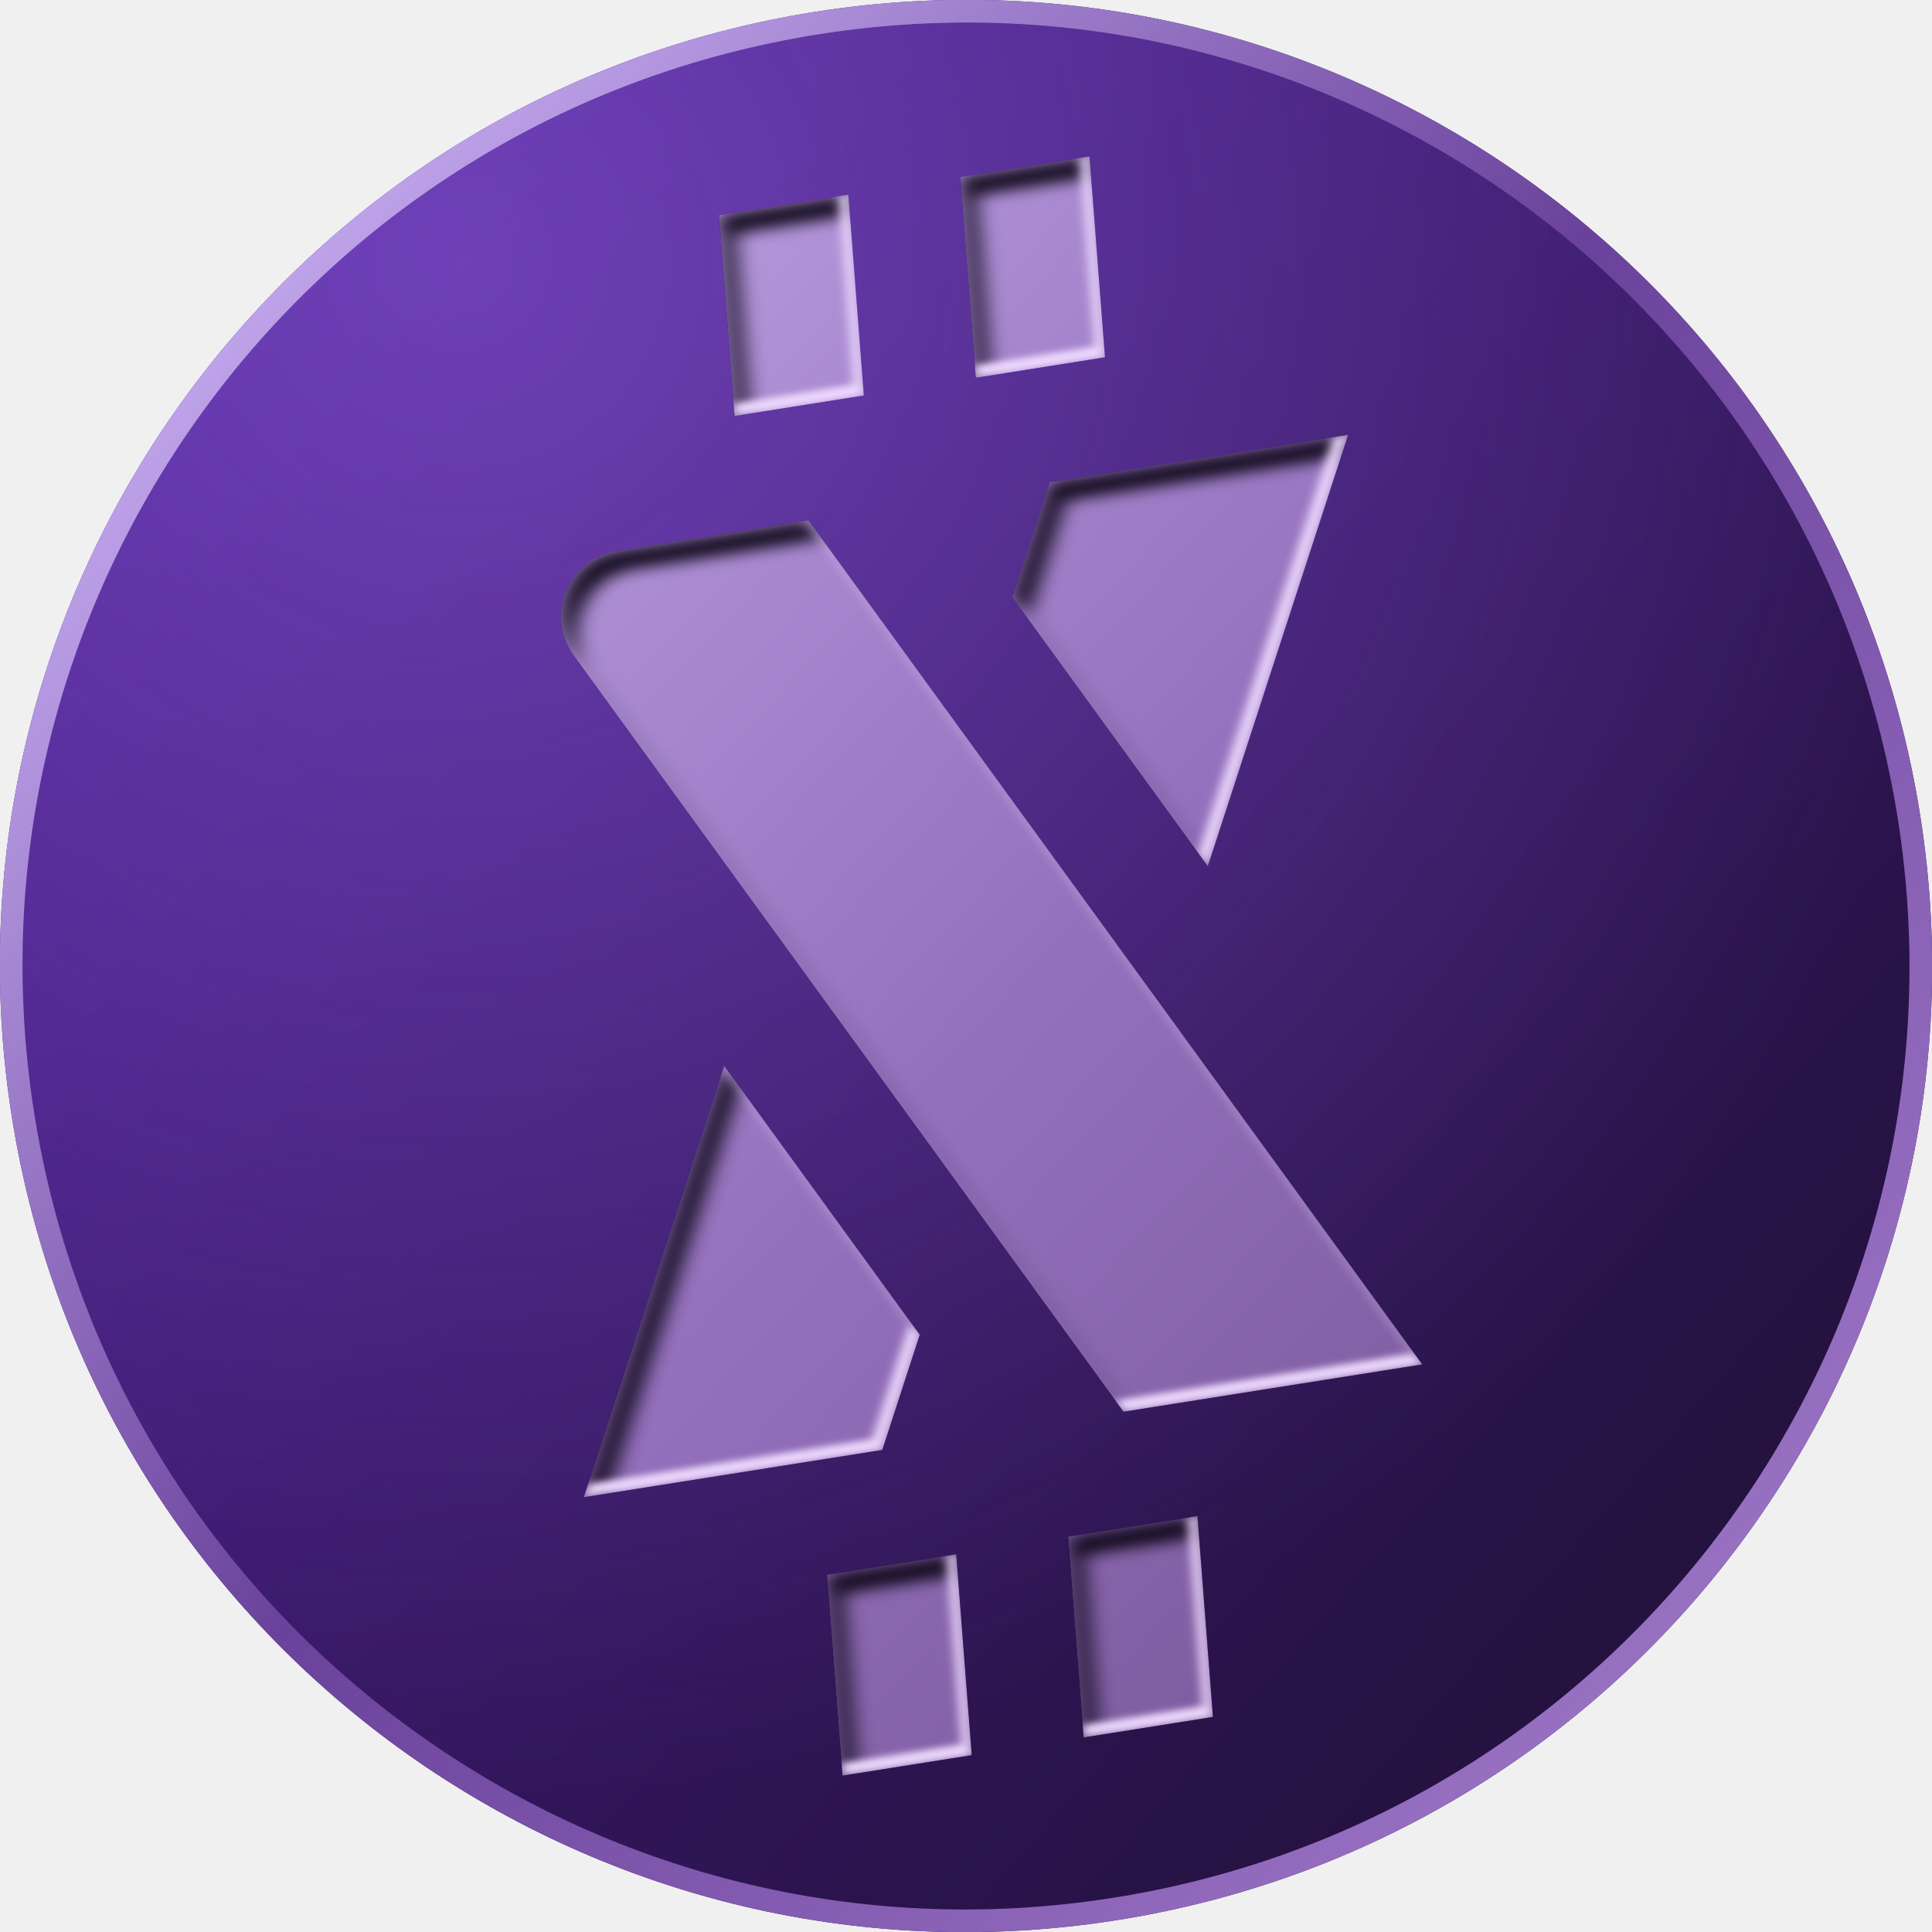
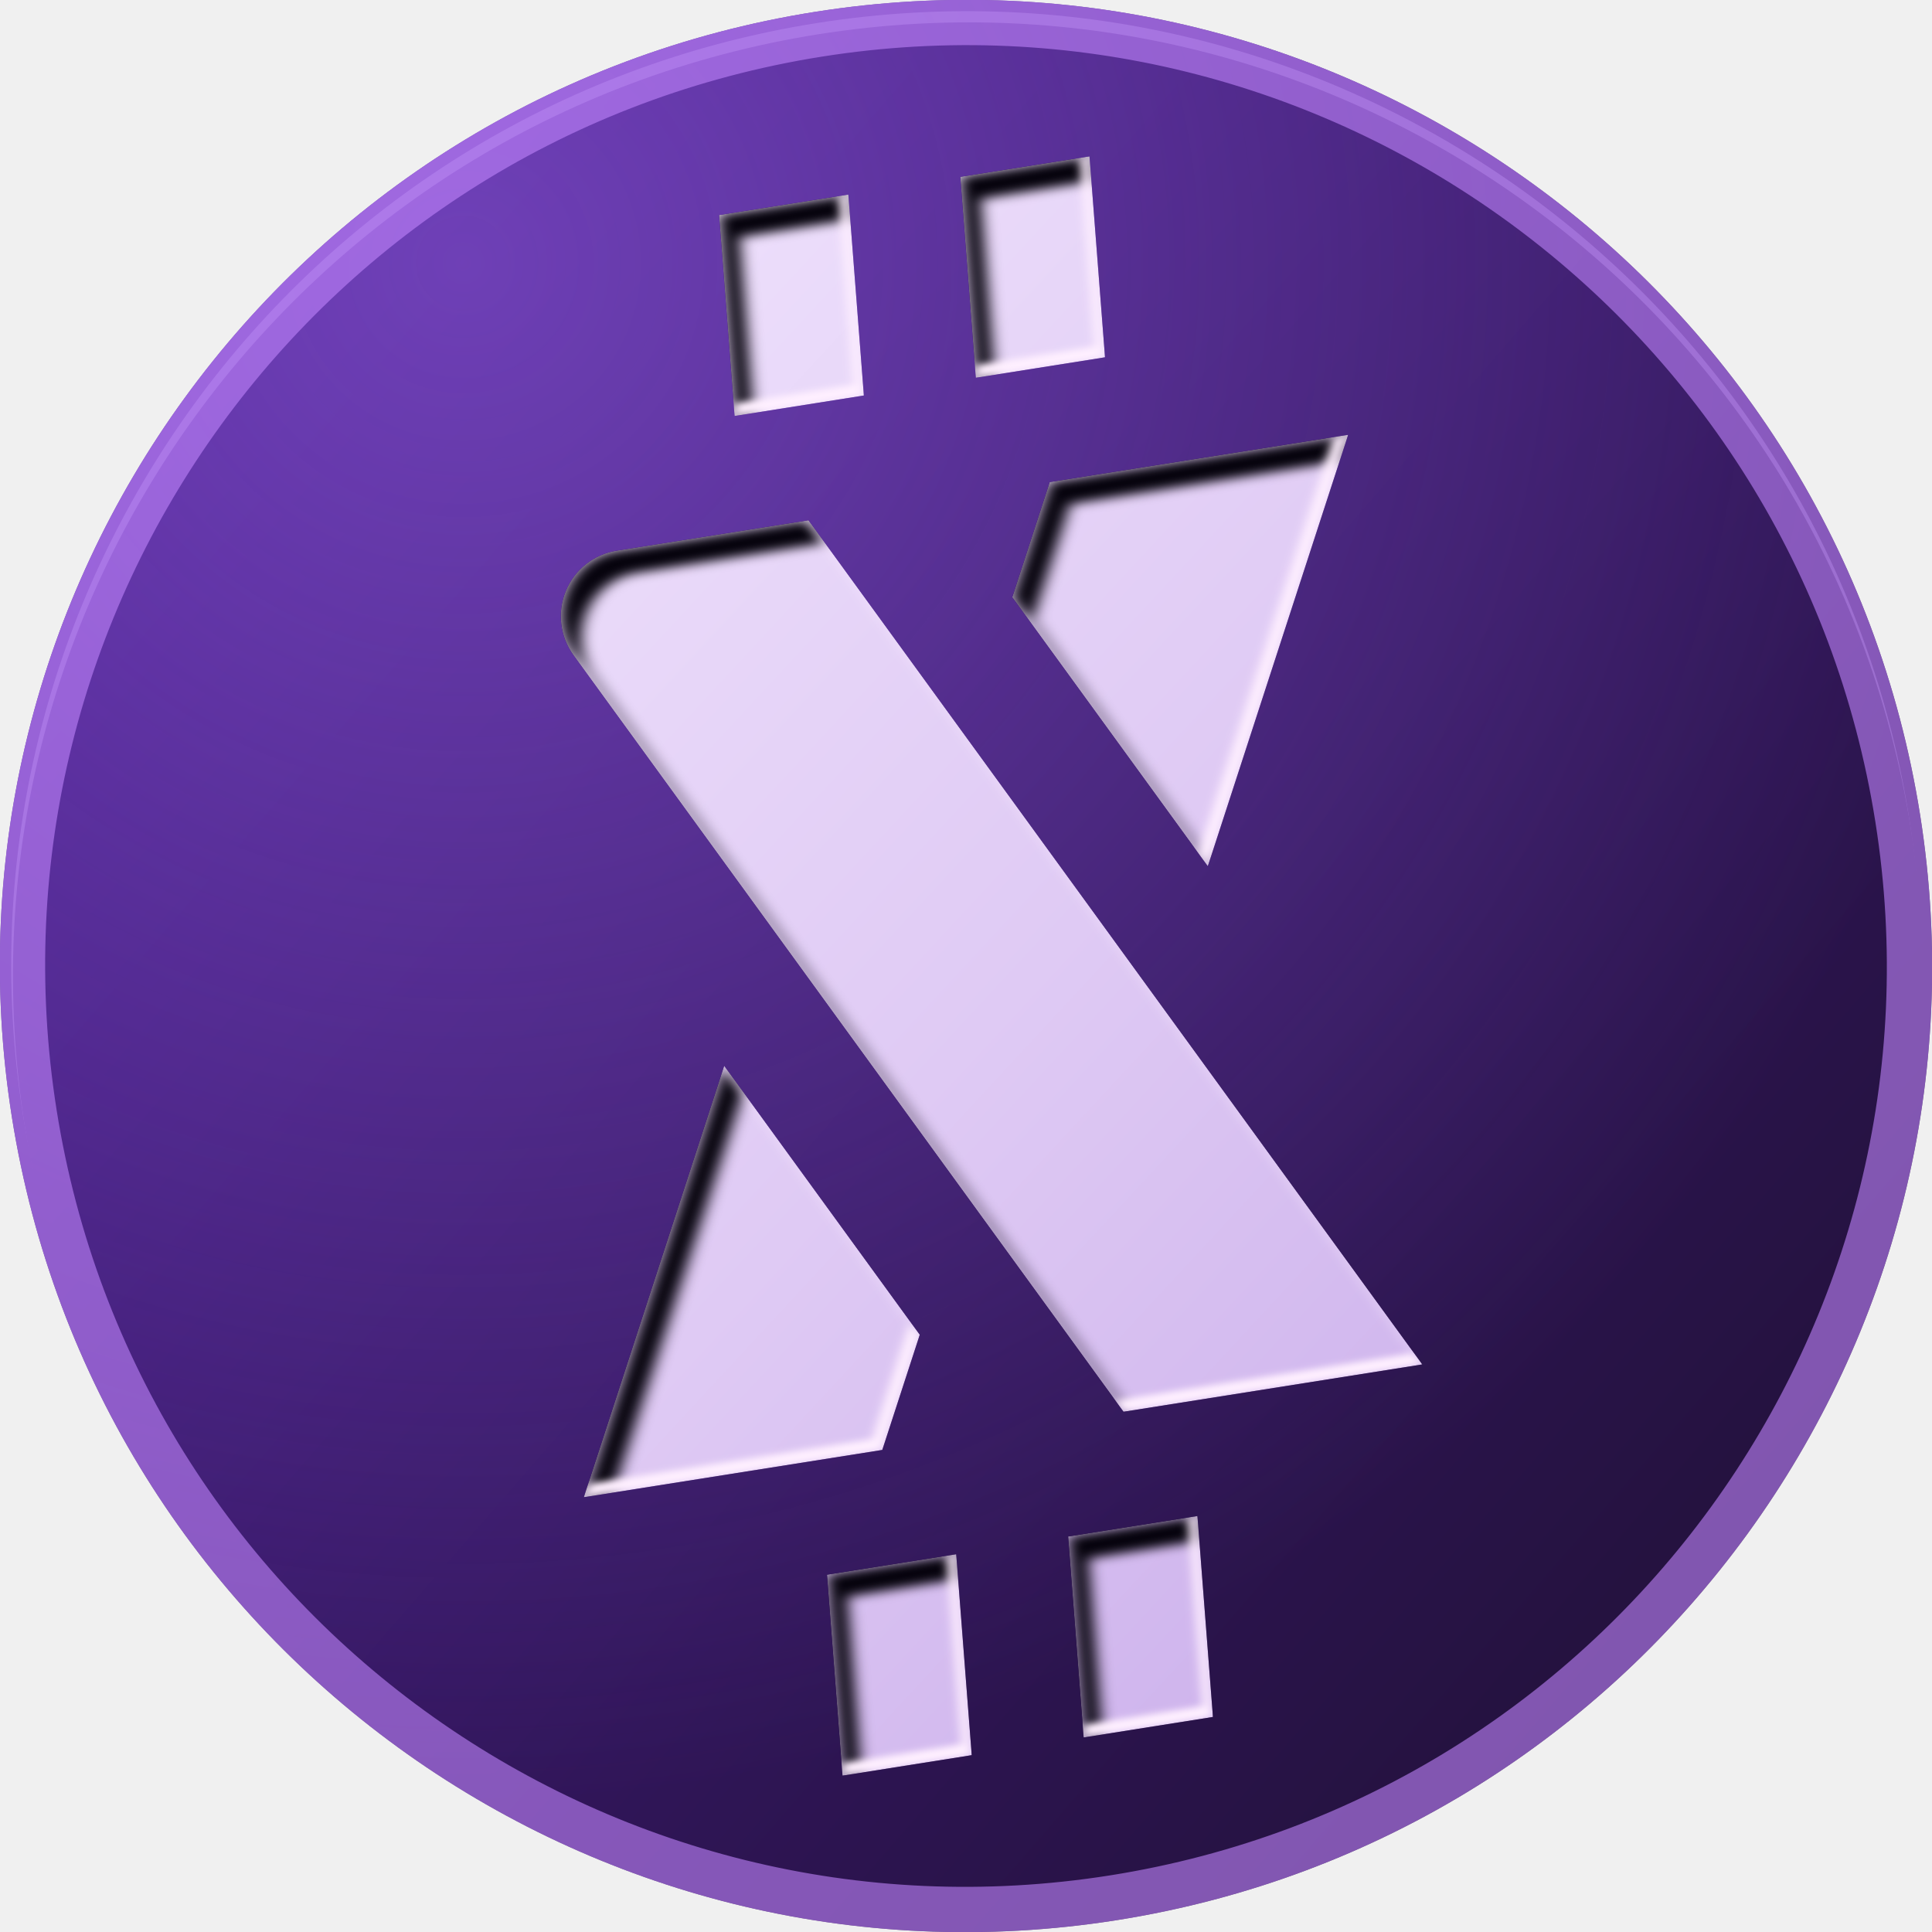
<svg xmlns="http://www.w3.org/2000/svg" viewBox="0 0 256 256" width="256" height="256">
  <defs>
-     <linearGradient id="simple-rim" gradientUnits="userSpaceOnUse" x1="28" y1="0" x2="228" y2="256">
-       <stop stop-color="#d5beff" />
-       <stop offset="0.48" stop-color="#6a429b" />
-       <stop offset="1" stop-color="#a47ccc" />
-     </linearGradient>
    <linearGradient id="engraving" gradientUnits="userSpaceOnUse" x1="45" y1="25" x2="210" y2="235">
-       <stop stop-color="#c4aae9" />
-       <stop offset="0.52" stop-color="#9471bd" />
-       <stop offset="1" stop-color="#71508e" />
+       <stop stop-color="#f4e9ff" />
+       <stop offset="0.52" stop-color="#dfcaf4" />
+       <stop offset="1" stop-color="#c4a6e8" />
    </linearGradient>
    <filter id="inset" filterUnits="userSpaceOnUse" x="0" y="0" width="256" height="256" color-interpolation-filters="sRGB">
-       <feOffset in="SourceAlpha" dx="1.5" dy="2.5" result="shadow-offset" />
+       <feOffset in="SourceAlpha" dx="2" dy="3" result="shadow-offset" />
      <feComposite in="SourceAlpha" in2="shadow-offset" operator="out" result="top-edge" />
-       <feGaussianBlur in="top-edge" stdDeviation="1.1" result="top-soft" />
-       <feFlood flood-color="#090312" flood-opacity="0.95" />
+       <feGaussianBlur in="top-edge" stdDeviation="0.8" result="top-soft" />
+       <feFlood flood-color="#05020c" />
      <feComposite in2="top-soft" operator="in" result="inner-shadow" />
      <feOffset in="SourceAlpha" dx="-1" dy="-1.5" result="light-offset" />
      <feComposite in="SourceAlpha" in2="light-offset" operator="out" result="bottom-edge" />
      <feGaussianBlur in="bottom-edge" stdDeviation="0.5" result="bottom-soft" />
-       <feFlood flood-color="#f0dcff" flood-opacity="0.95" />
+       <feFlood flood-color="#fff0ff" />
      <feComposite in2="bottom-soft" operator="in" result="inner-light" />
      <feMerge>
        <feMergeNode in="SourceGraphic" />
        <feMergeNode in="inner-shadow" />
        <feMergeNode in="inner-light" />
      </feMerge>
      <feComposite in2="SourceAlpha" operator="in" />
    </filter>
    <linearGradient id="base" gradientUnits="userSpaceOnUse" x1="12.086" y1="-10.141" x2="243.914" y2="266.141">
      <stop stop-color="#4c1d95" />
      <stop offset="1" stop-color="#1d102f" />
    </linearGradient>
    <radialGradient id="light" gradientUnits="userSpaceOnUse" cx="76.8" cy="25.6" r="291.885">
      <stop stop-color="#a670fa" stop-opacity="0.439" />
      <stop offset="0.7" stop-color="#a670fa" stop-opacity="0" />
    </radialGradient>
    <mask id="rim" maskUnits="userSpaceOnUse" x="0" y="0" width="256" height="256">
      <circle cx="128" cy="128" r="126.5" fill="#fff" />
      <circle cx="128" cy="129.5" r="126.5" fill="#000" />
    </mask>
  </defs>
  <g transform="rotate(-9 128 128)">
    <circle cx="128" cy="128" r="128" fill="url(#base)" />
    <circle cx="128" cy="128" r="128" fill="url(#light)" />
    <circle cx="128" cy="128" r="128" fill="#d7beff" fill-opacity="0.333" mask="url(#rim)" />
-     <circle cx="128" cy="128" r="126.5" fill="none" stroke="url(#simple-rim)" stroke-width="3" />
+     <circle cx="128" cy="128" r="125" fill="none" stroke="#c084fc" stroke-opacity="0.6" stroke-width="6" />
    <g transform="translate(128 128) scale(1.1) translate(-128 -128)">
      <path filter="url(#inset)" fill="url(#engraving)" d="M94.29 72H117.66L174.78 184H138.34L87.16 83.64A8 8 0 0 1 94.29 72ZM147.08 72H183.48L158.65 120.69L140.45 85ZM108.92 184H72.52L97.35 135.31L115.55 171ZM112.77 34H128.54L126.6 58.2H110.83ZM142.19 34H157.95L156.01 58.2H140.25ZM99.99 197.8H115.75L113.81 222H98.05ZM129.4 197.8H145.17L143.23 222H127.46Z" />
    </g>
  </g>
</svg>
